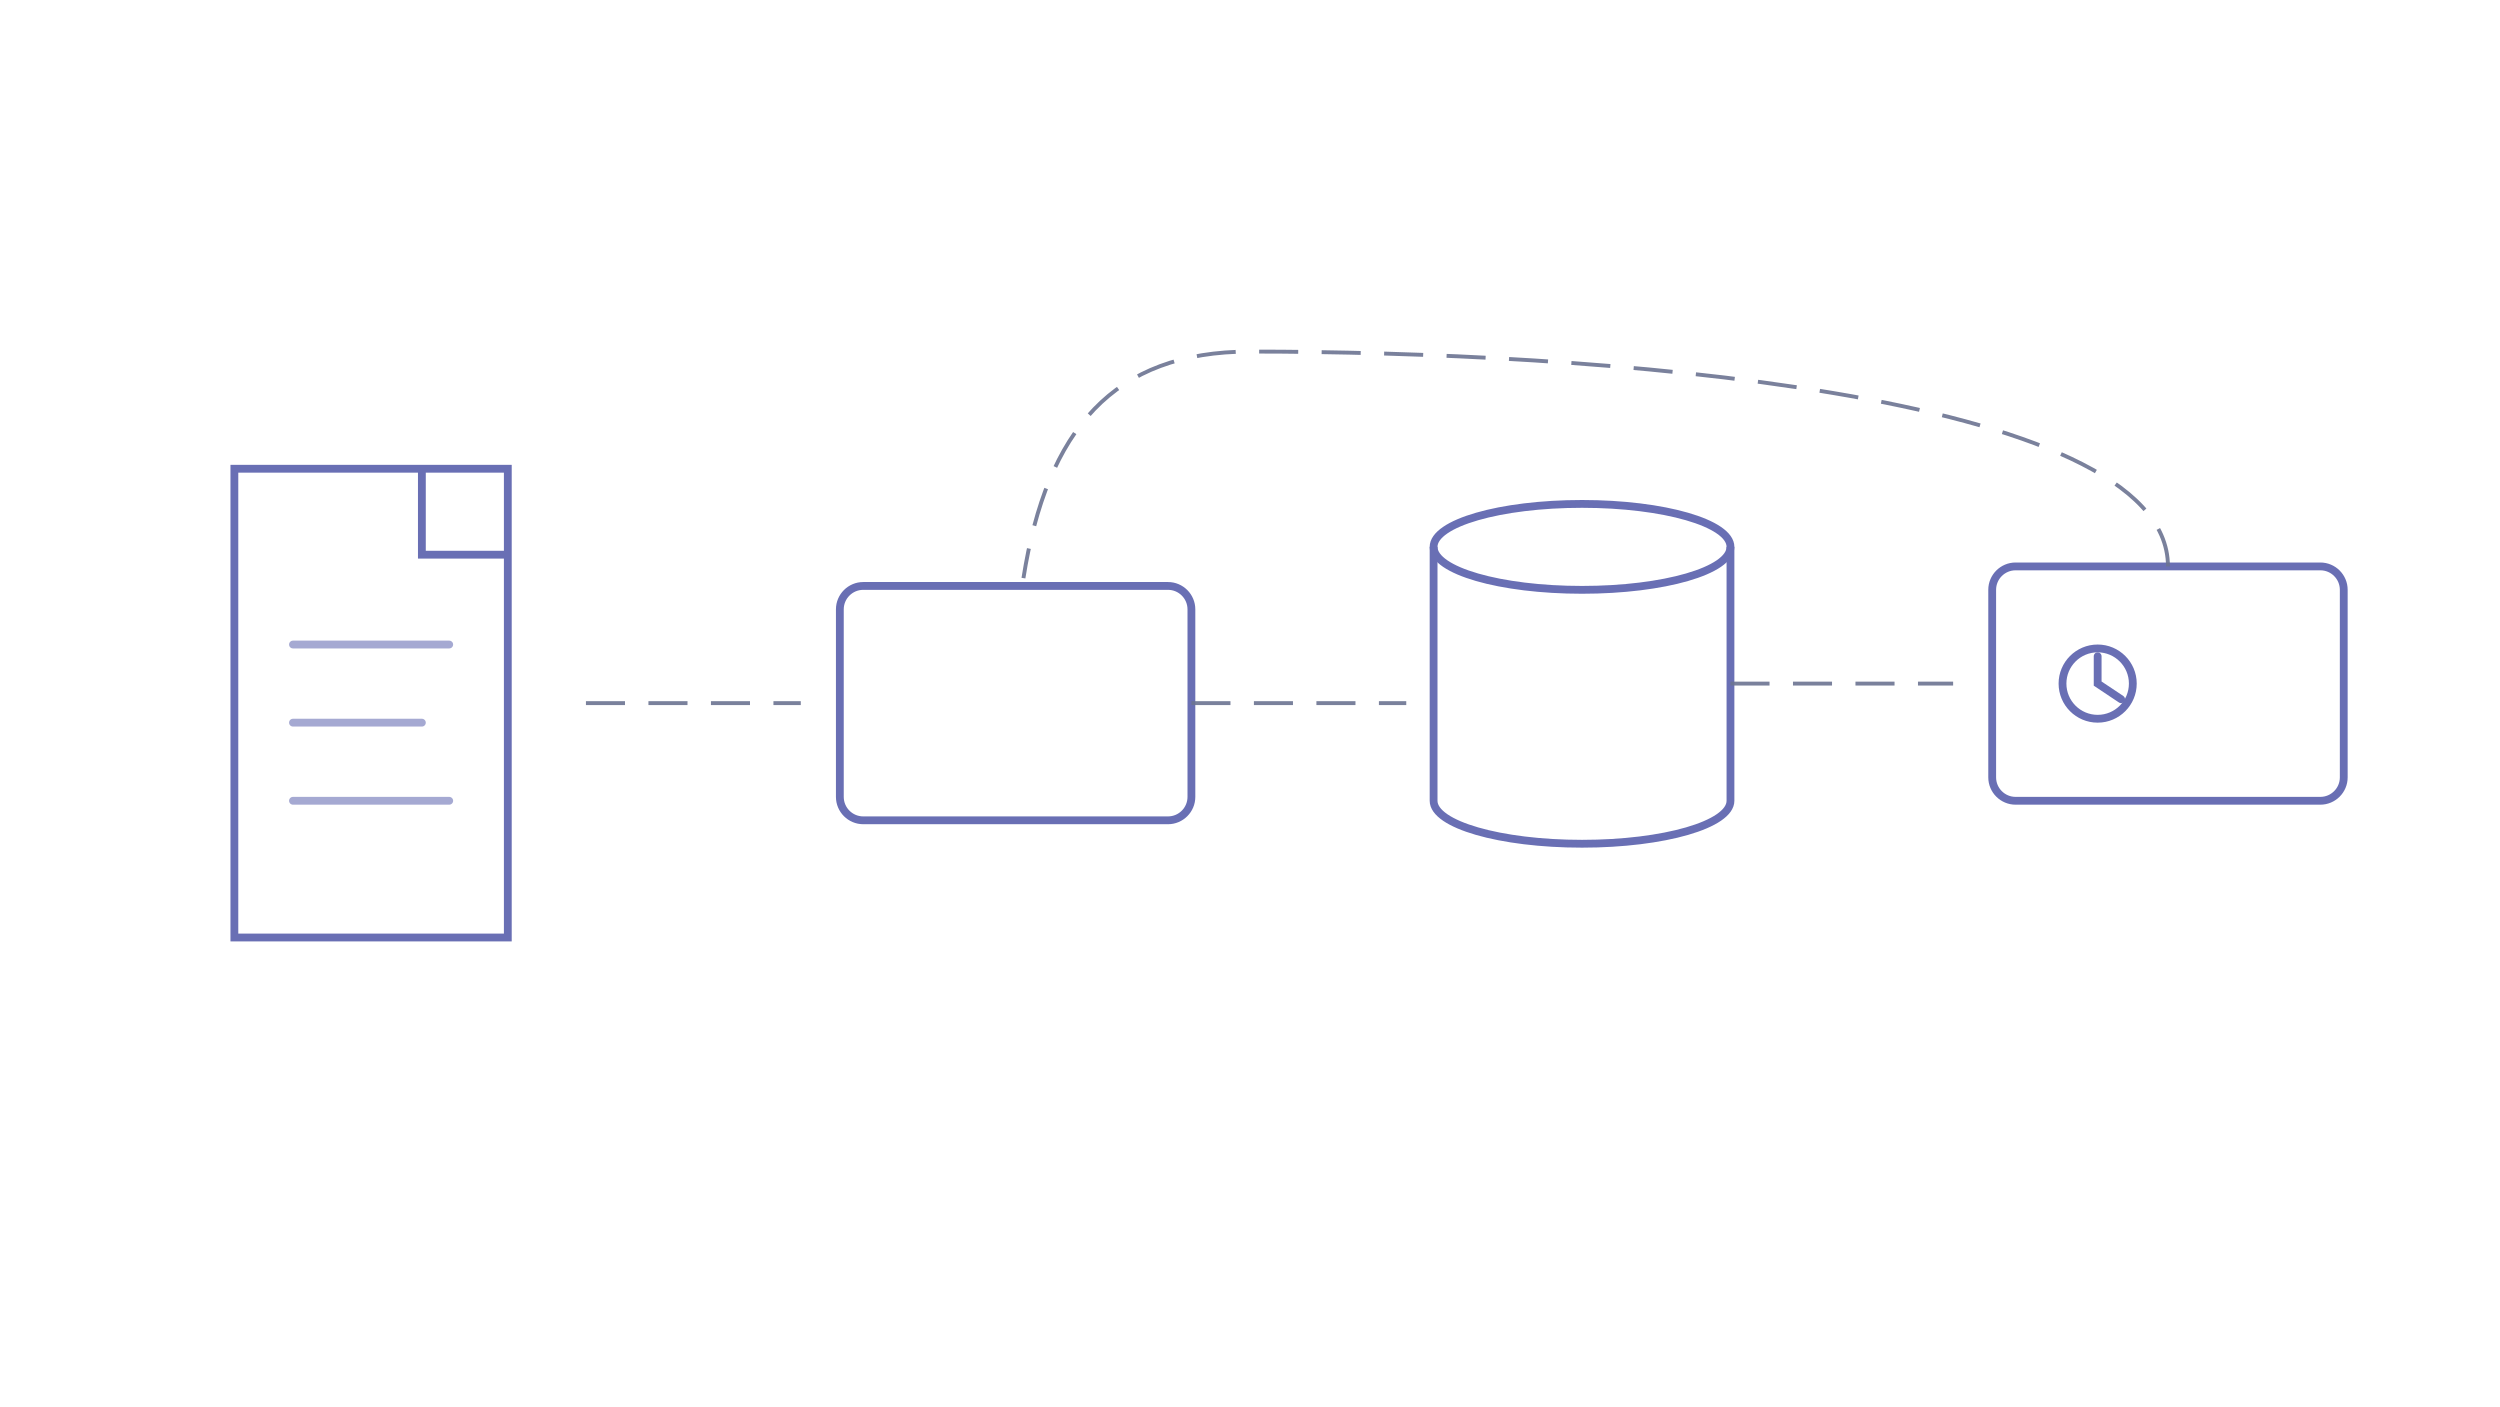
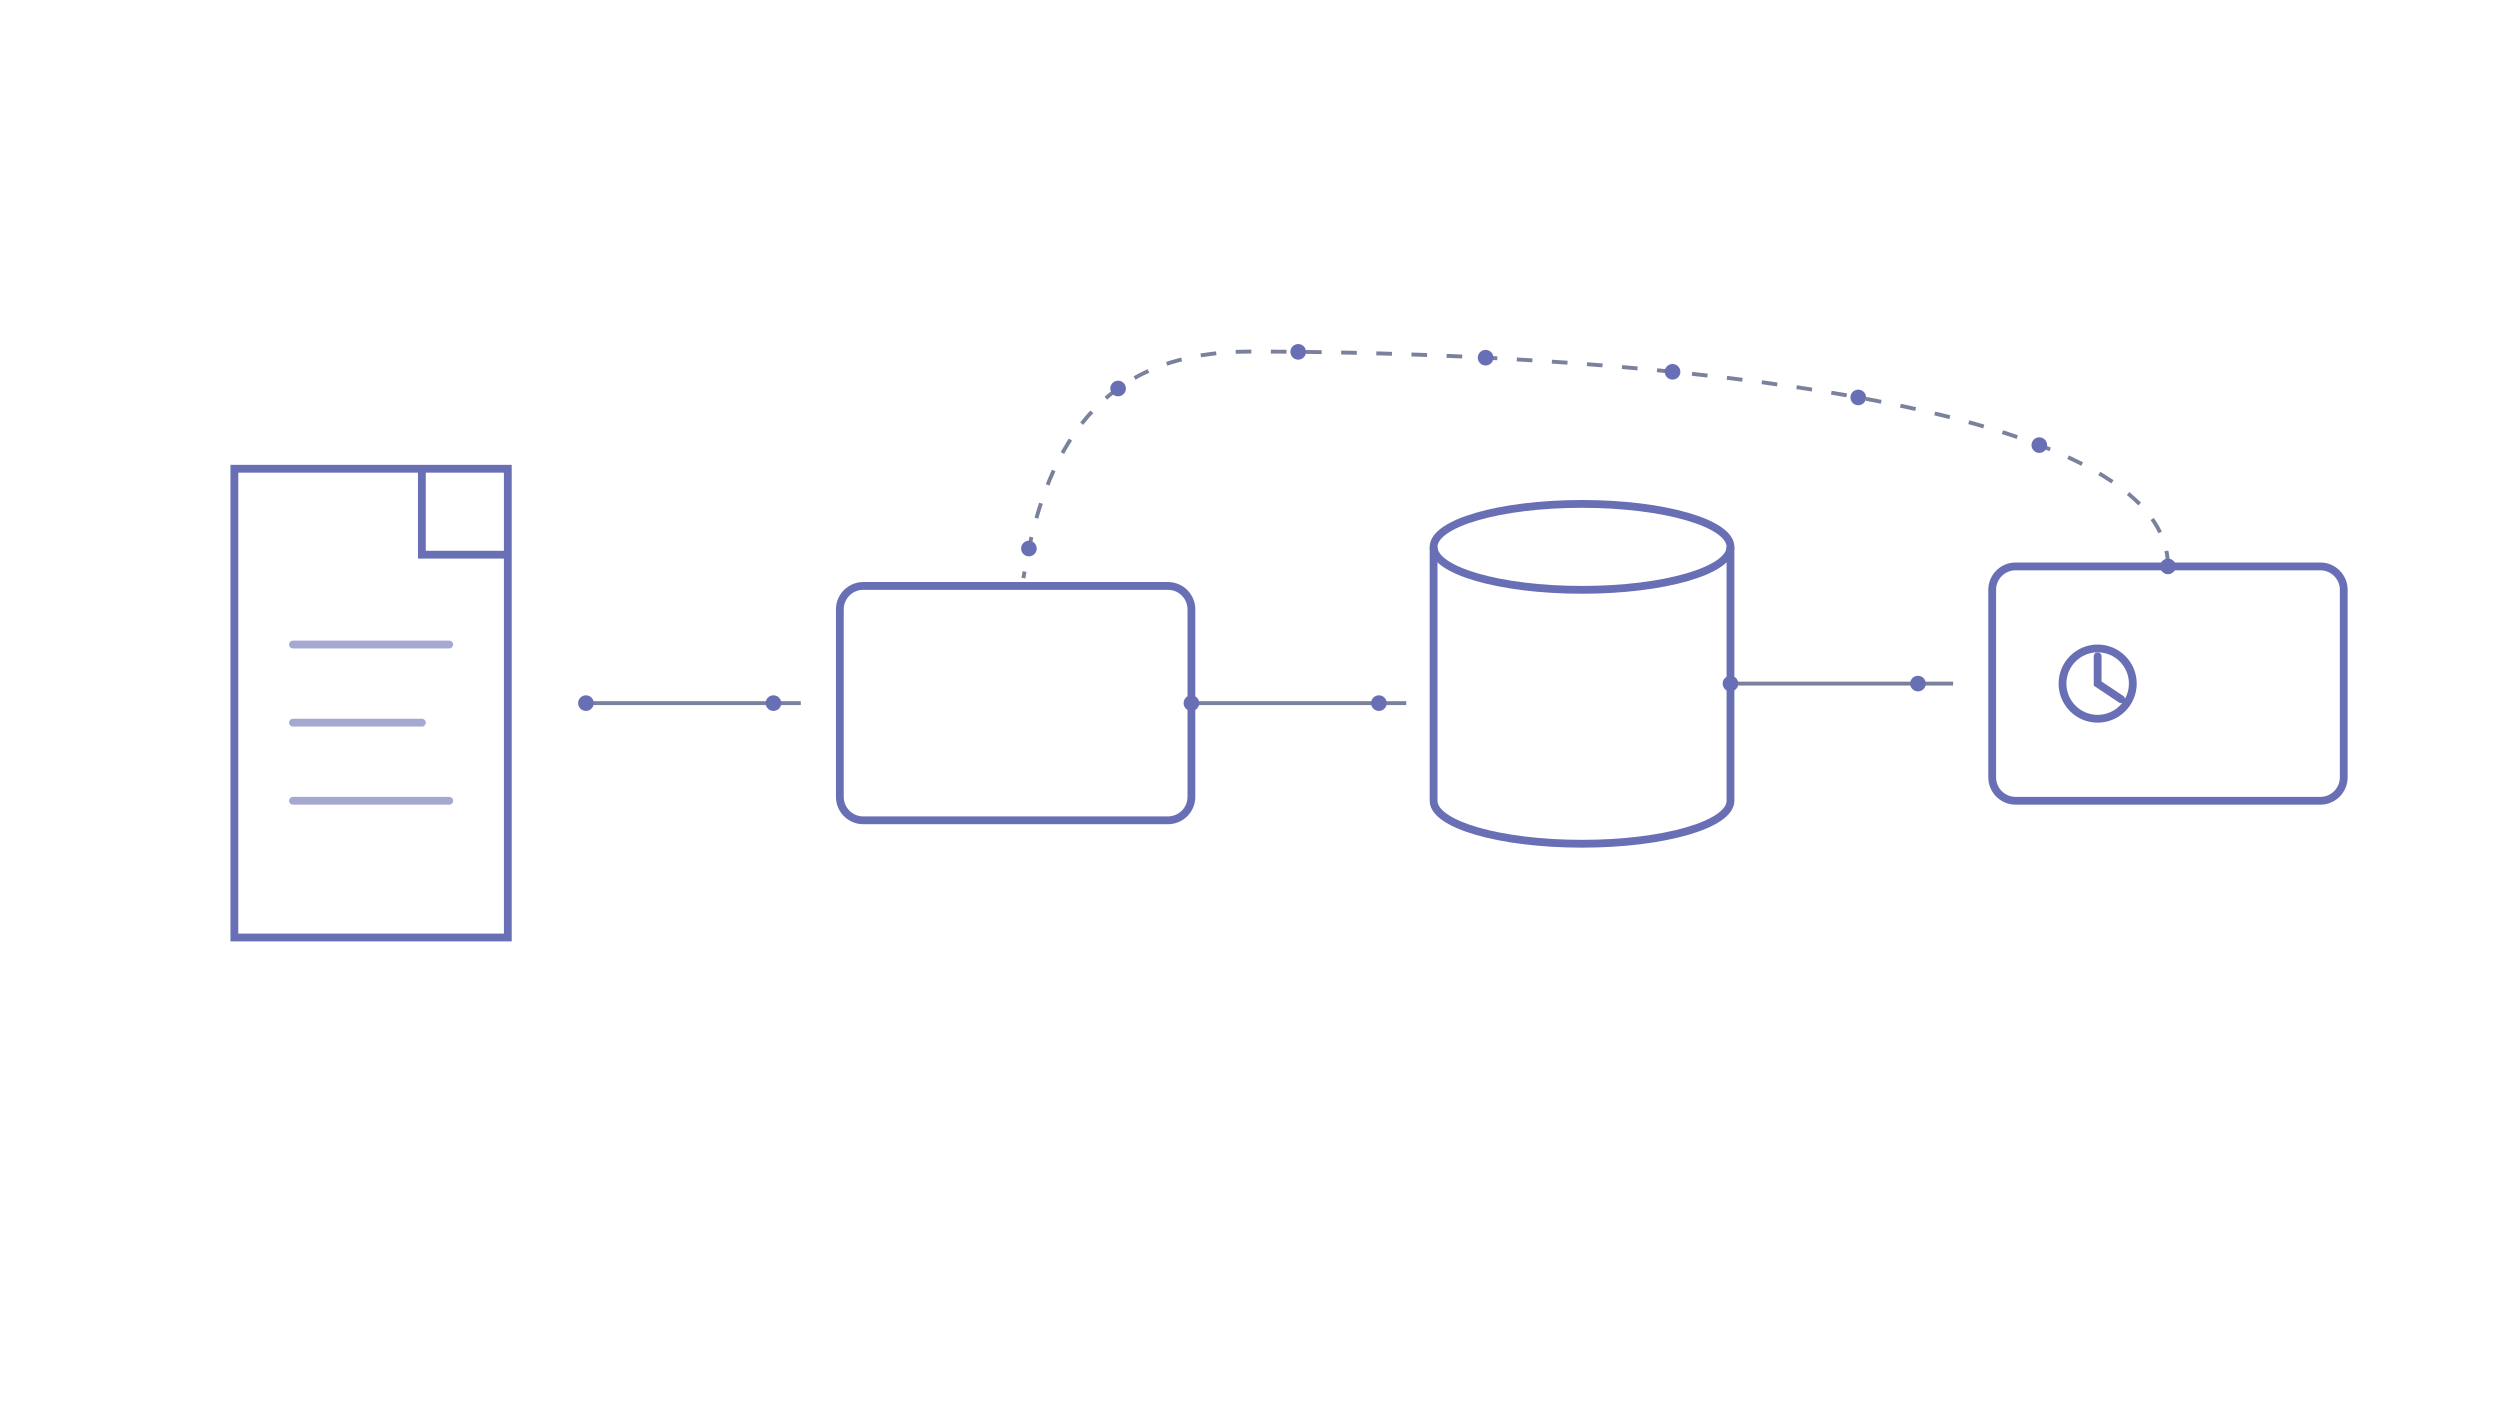
<svg xmlns="http://www.w3.org/2000/svg" viewBox="0 0 640 360" width="640" height="360" role="img" aria-label="A document flowing through an asynchronous pipeline of API, worker, and job store">
  <style>
-     /* Connectors carry a slow dash so the diagram reads as flowing left to right. */
-     .flow {
-       stroke-dasharray: 10 6;
-       animation: flow 0.8s linear infinite;
-       @media (prefers-reduced-motion: reduce) {
-         stroke-dasharray: none;
-         animation: none;
-       }
+     /* Connectors stay solid. A duplicate stroke rides over each one as a row of
+        round dots, and the output ring pings as they arrive. Decoration only:
+        the diagram reads the same with both removed. */
+     .pulse, .pulse * {
+       fill: none;
+       stroke: #696fb4;
+       stroke-width: 4;
+       stroke-linecap: round;
+       stroke-dasharray: 0 48;
+       opacity: 1;
+       animation: stream 1.6s linear infinite;
    }
-     @keyframes flow { to { stroke-dashoffset: -16; } }
+     .ping {
+       transform-box: fill-box;
+       transform-origin: center;
+       animation: ping 1.6s ease-out infinite;
+     }
+     @keyframes stream { to { stroke-dashoffset: -48; } }
+     @keyframes ping {
+       0%   { transform: scale(1); opacity: 0.55; }
+       70%  { transform: scale(2.2); opacity: 0; }
+       100% { transform: scale(2.2); opacity: 0; }
+     }
+     @media (prefers-reduced-motion: reduce) {
+       .pulse, .ping { display: none; }
+     }
  </style>
  <g fill="none" stroke="#696fb4" stroke-width="2">
    <path d="M 60 120 L 130 120 L 130 240 L 60 240 Z" />
    <path d="M 108 120 L 108 142 L 130 142" />
  </g>
  <g stroke="#696fb4" stroke-width="2" opacity="0.6" stroke-linecap="round">
    <line x1="75" y1="165" x2="115" y2="165" />
    <line x1="75" y1="185" x2="108" y2="185" />
    <line x1="75" y1="205" x2="115" y2="205" />
  </g>
-   <line class="flow" x1="150" y1="180" x2="205" y2="180" stroke="#6b7391" stroke-width="1" opacity="0.9" />
+   <line x1="150" y1="180" x2="205" y2="180" stroke="#6b7391" stroke-width="1" opacity="0.9" />
+   <line class="pulse" x1="150" y1="180" x2="205" y2="180" stroke="#6b7391" stroke-width="1" opacity="0.9" />
  <rect x="215" y="150" width="90" height="60" rx="6" fill="none" stroke="#696fb4" stroke-width="2" />
-   <line class="flow" x1="305" y1="180" x2="360" y2="180" stroke="#6b7391" stroke-width="1" opacity="0.9" />
+   <line x1="305" y1="180" x2="360" y2="180" stroke="#6b7391" stroke-width="1" opacity="0.9" />
+   <line class="pulse" x1="305" y1="180" x2="360" y2="180" stroke="#6b7391" stroke-width="1" opacity="0.9" />
  <g fill="none" stroke="#696fb4" stroke-width="2">
    <ellipse cx="405" cy="140" rx="38" ry="11" />
    <path d="M 367 140 L 367 205 A 38 11 0 0 0 443 205 L 443 140" />
  </g>
-   <line class="flow" x1="443" y1="175" x2="500" y2="175" stroke="#6b7391" stroke-width="1" opacity="0.9" />
+   <line x1="443" y1="175" x2="500" y2="175" stroke="#6b7391" stroke-width="1" opacity="0.9" />
+   <line class="pulse" x1="443" y1="175" x2="500" y2="175" stroke="#6b7391" stroke-width="1" opacity="0.9" />
  <rect x="510" y="145" width="90" height="60" rx="6" fill="none" stroke="#696fb4" stroke-width="2" />
  <circle cx="537" cy="175" r="9" fill="none" stroke="#696fb4" stroke-width="2" />
  <path d="M 537 168 L 537 175 L 543 179" fill="none" stroke="#696fb4" stroke-width="2" stroke-linecap="round" />
-   <path class="flow" d="M 555 145 C 555 100, 405 90, 320 90 C 285 90, 268 110, 262 148" fill="none" stroke="#6b7391" stroke-width="1" stroke-dasharray="4 5" opacity="0.9" />
+   <path d="M 555 145 C 555 100, 405 90, 320 90 C 285 90, 268 110, 262 148" fill="none" stroke="#6b7391" stroke-width="1" stroke-dasharray="4 5" opacity="0.9" />
+   <path class="pulse" d="M 555 145 C 555 100, 405 90, 320 90 C 285 90, 268 110, 262 148" fill="none" stroke="#6b7391" stroke-width="1" stroke-dasharray="4 5" opacity="0.9" />
</svg>
